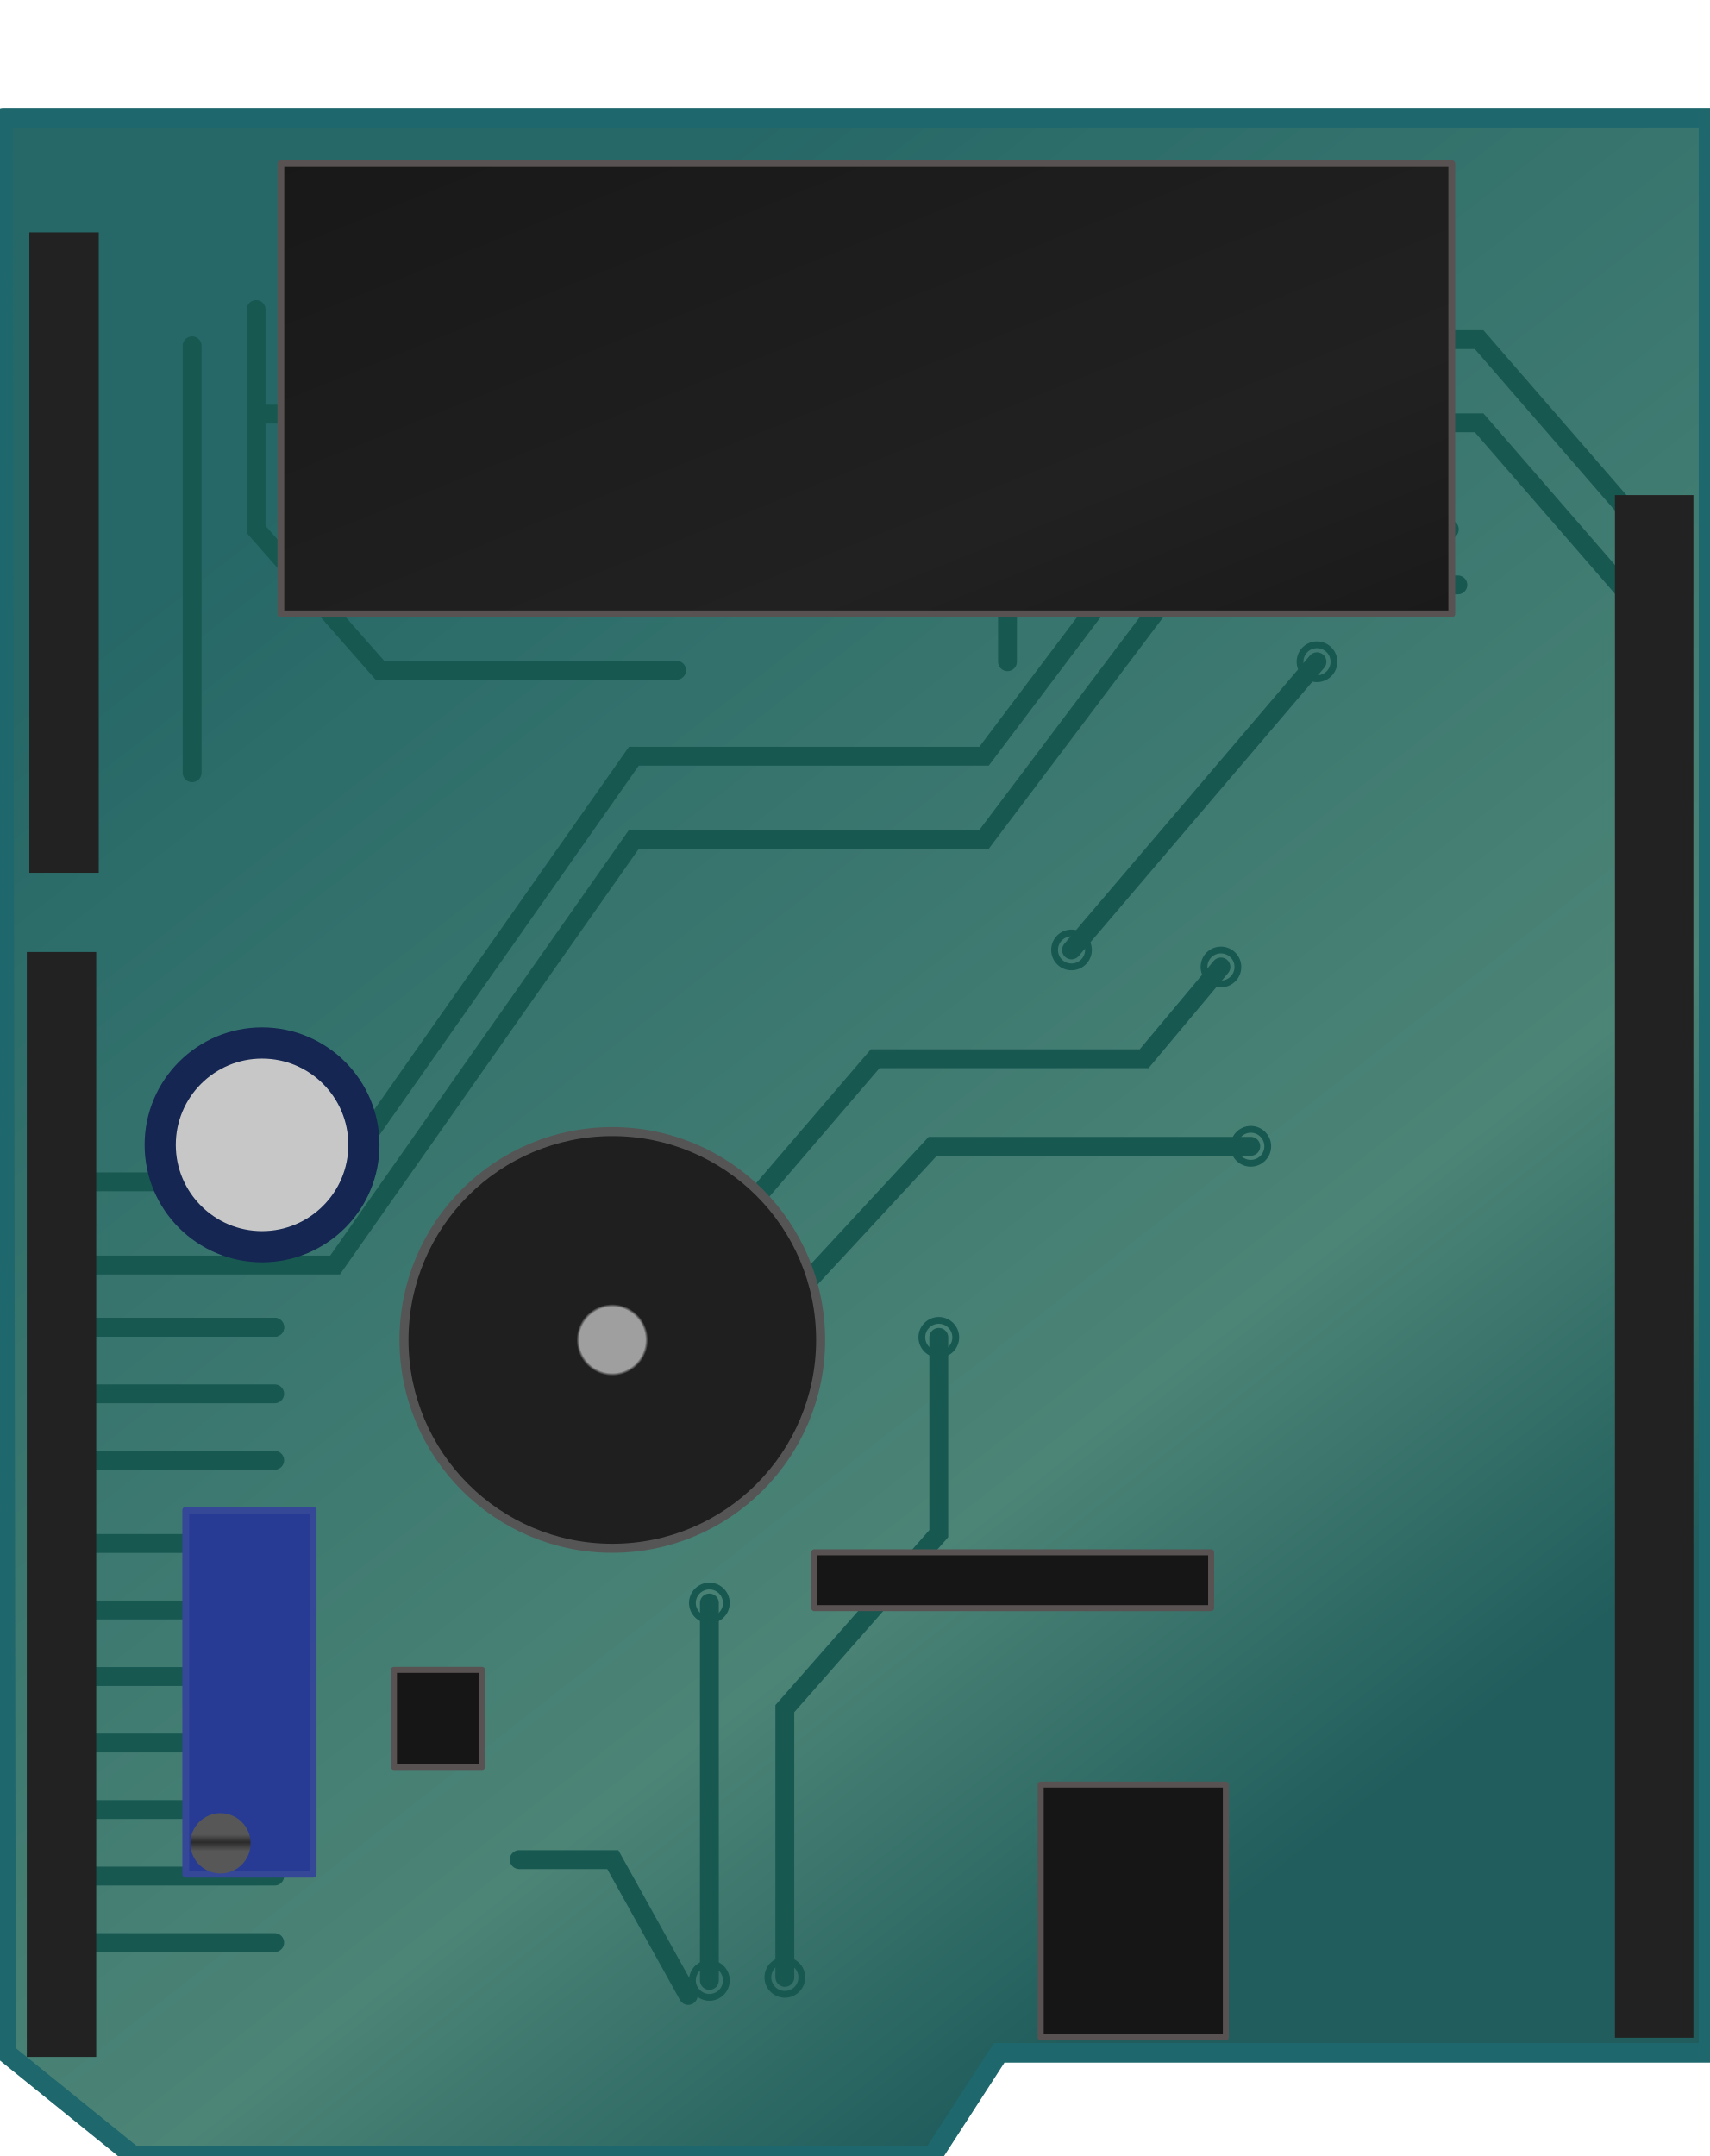
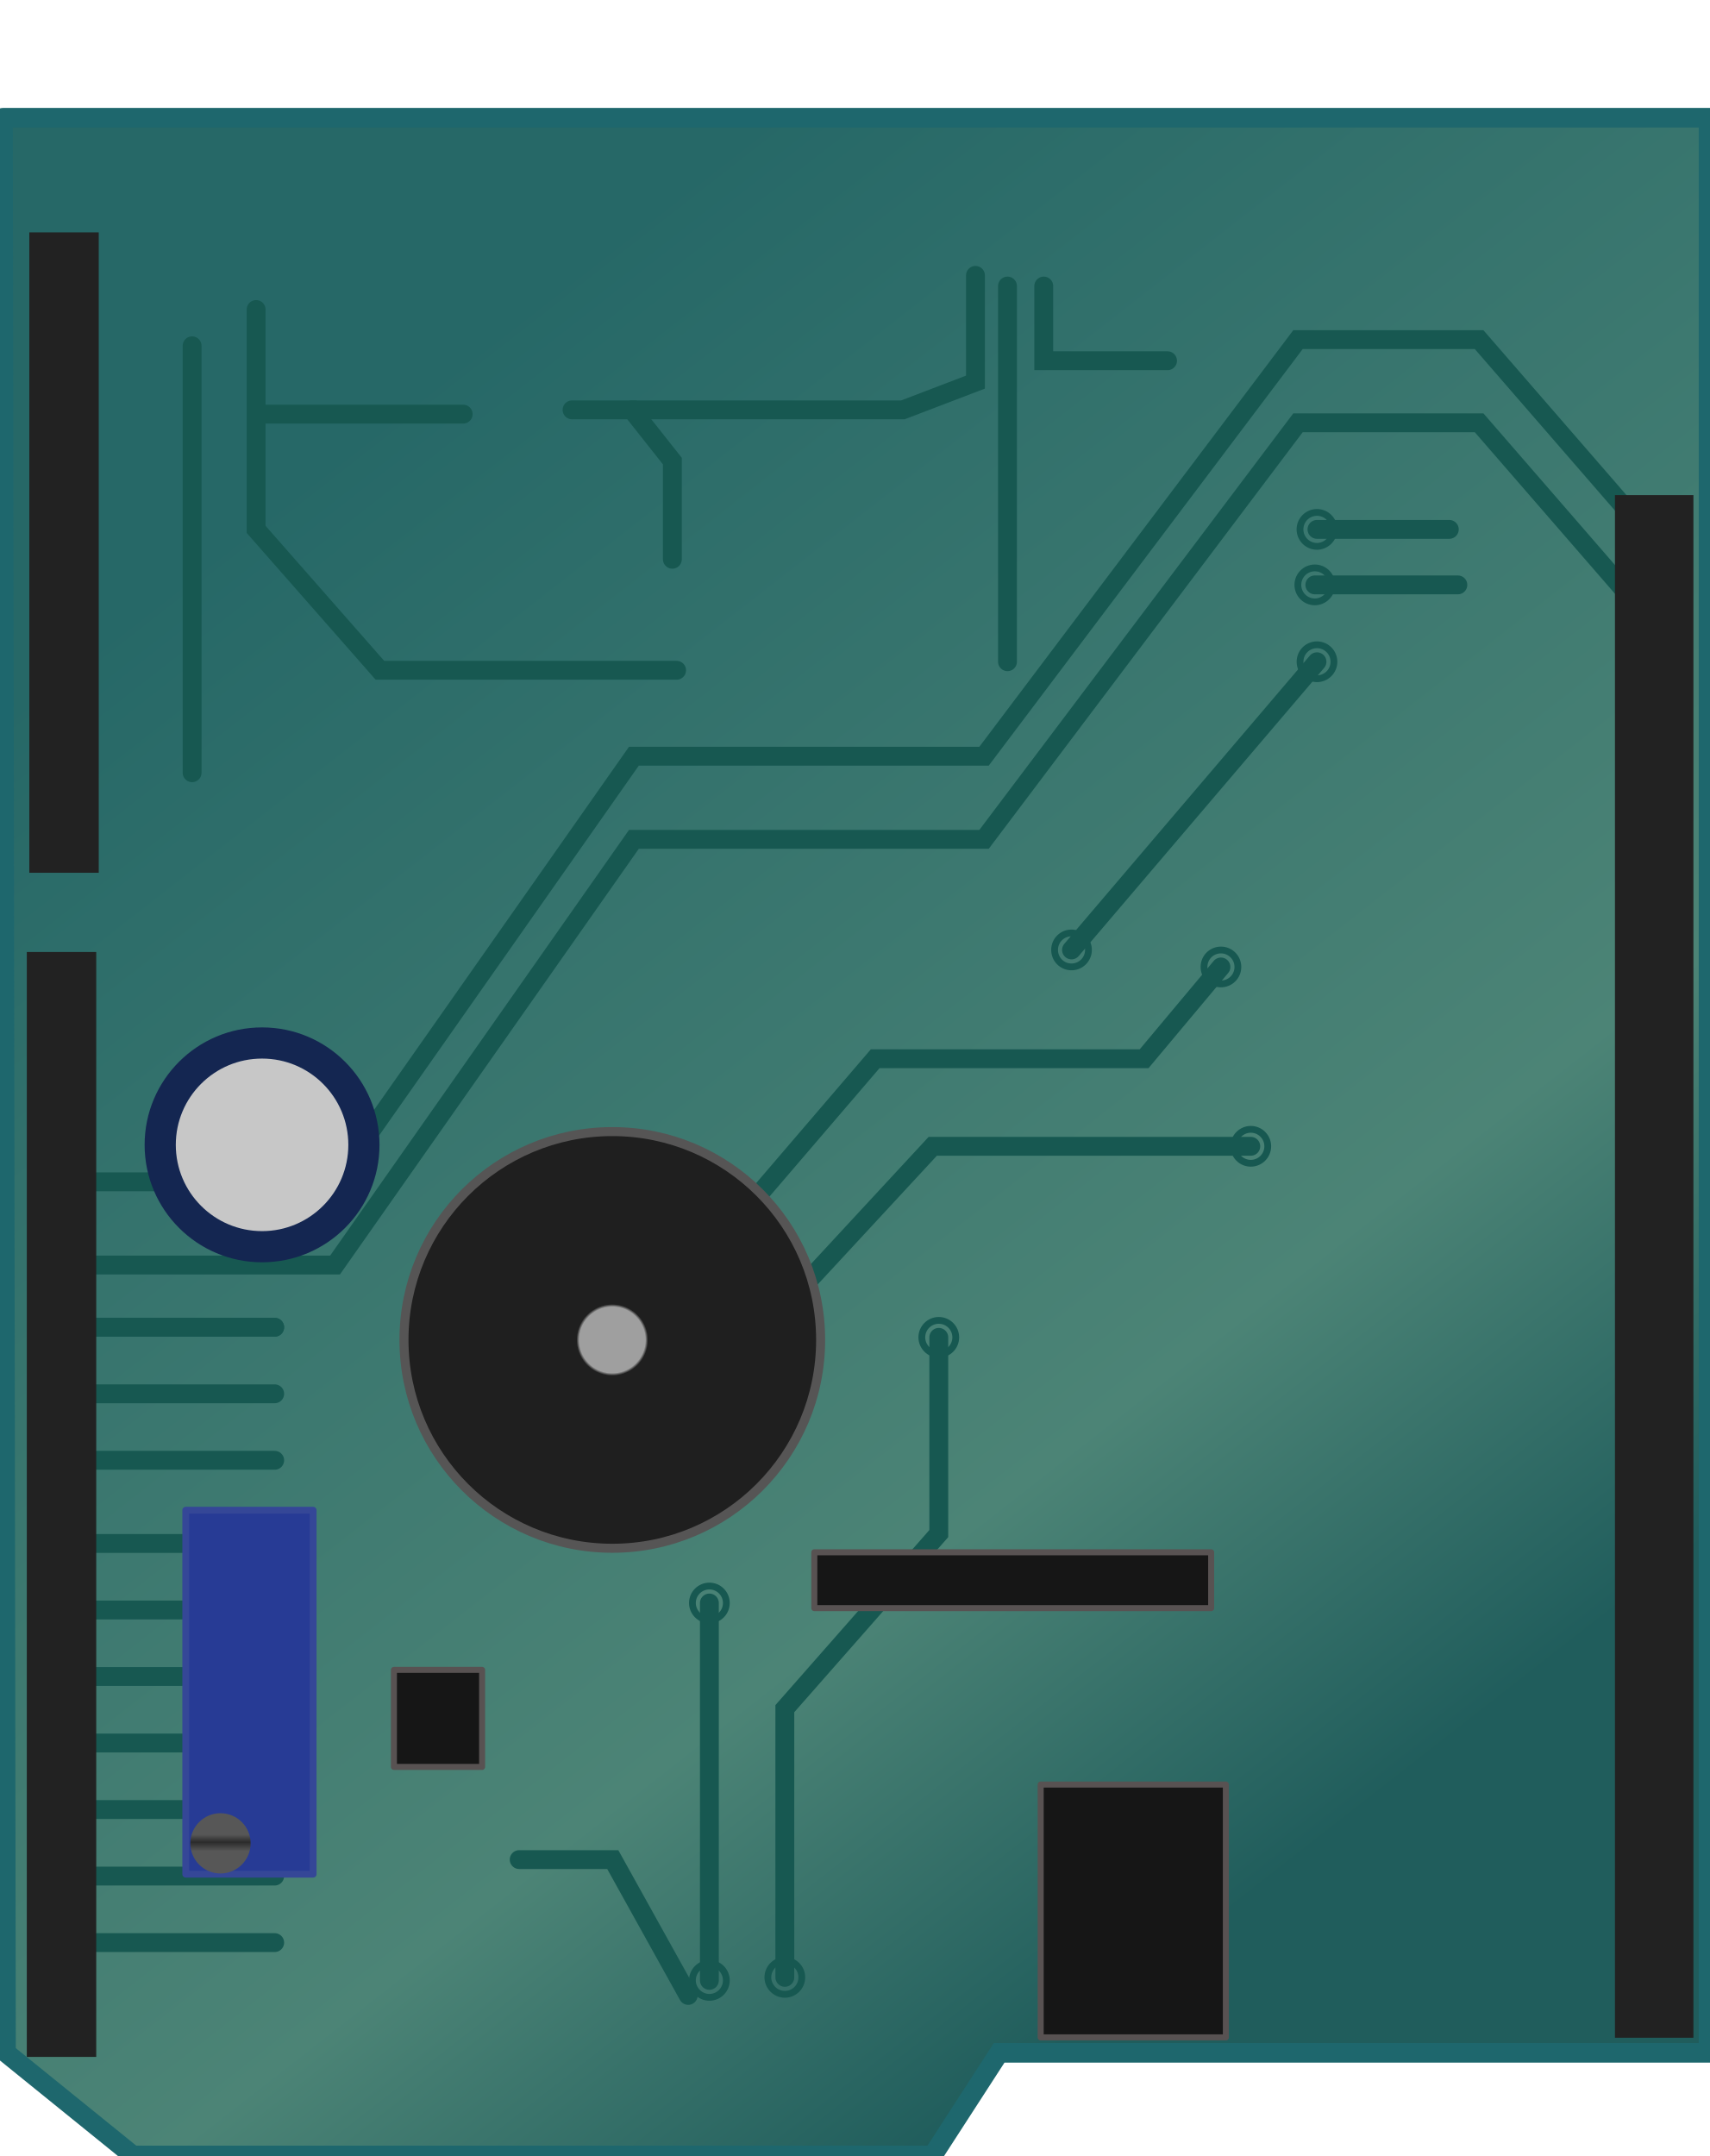
<svg xmlns="http://www.w3.org/2000/svg" xmlns:xlink="http://www.w3.org/1999/xlink" width="54.4mm" height="68.6mm" viewBox="0 0 54.4 68.6" version="1.1" id="svg1" xml:space="preserve">
  <defs id="defs1">
    <linearGradient id="linearGradient11">
      <stop style="stop-color:#575757;stop-opacity:1;" offset="0.353" id="stop11" />
      <stop style="stop-color:#2b2b2b;stop-opacity:1;" offset="0.482" id="stop13" />
      <stop style="stop-color:#575757;stop-opacity:1;" offset="0.63" id="stop12" />
    </linearGradient>
    <linearGradient id="linearGradient8">
      <stop style="stop-color:#9f9f9f;stop-opacity:1;" offset="0.155" id="stop8" />
      <stop style="stop-color:#1f1f1f;stop-opacity:1;" offset="0.168" id="stop10" />
      <stop style="stop-color:#1f1f1f;stop-opacity:1;" offset="1" id="stop9" />
    </linearGradient>
-     <linearGradient id="linearGradient3">
-       <stop style="stop-color:#161616;stop-opacity:1;" offset="0" id="stop3" />
-       <stop style="stop-color:#212121;stop-opacity:1;" offset="0.648" id="stop4" />
-       <stop style="stop-color:#161616;stop-opacity:1;" offset="0.982" id="stop5" />
-     </linearGradient>
    <marker style="overflow:visible" id="ColoredDot" refX="0" refY="0" orient="auto" markerWidth="0.4" markerHeight="0.4" viewBox="0 0 1 1" preserveAspectRatio="xMidYMid">
      <path transform="scale(0.45)" style="fill:context-fill;fill-rule:evenodd;stroke:context-stroke;stroke-width:2" d="M 5,0 C 5,2.76 2.76,5 0,5 -2.76,5 -5,2.76 -5,0 c 0,-2.76 2.3,-5 5,-5 2.76,0 5,2.24 5,5 z" id="path20" />
    </marker>
    <linearGradient id="linearGradient18">
      <stop style="stop-color:#266867;stop-opacity:1;" offset="0" id="stop18" />
      <stop style="stop-color:#4c8476;stop-opacity:1;" offset="0.719" id="stop19" />
      <stop style="stop-color:#205d5c;stop-opacity:1;" offset="0.988" id="stop20" />
    </linearGradient>
    <linearGradient xlink:href="#linearGradient18" id="linearGradient19" x1="10.333" y1="14.536" x2="44.129" y2="57.793" gradientUnits="userSpaceOnUse" />
-     <linearGradient xlink:href="#linearGradient3" id="linearGradient4" x1="20.548" y1="-5.005" x2="34.587" y2="29.743" gradientUnits="userSpaceOnUse" />
    <radialGradient xlink:href="#linearGradient8" id="radialGradient9" cx="19.484" cy="42.634" fx="19.484" fy="42.634" r="6.773" gradientUnits="userSpaceOnUse" />
    <linearGradient xlink:href="#linearGradient11" id="linearGradient12" x1="7.016" y1="57.693" x2="7.016" y2="59.611" gradientUnits="userSpaceOnUse" />
  </defs>
  <g id="layer1">
    <path id="path1" style="fill:url(#linearGradient19);stroke:#1e676d;stroke-width:0.623;stroke-linecap:round;fill-opacity:1;stroke-dasharray:none;stroke-opacity:1" d="M 0.096 3.746 L 0.192 65.317 L 4.227 68.583 L 29.681 68.583 L 31.794 65.317 L 54.367 65.317 L 54.367 3.746 L 0.096 3.746" />
  </g>
  <g id="layer5">
    <circle id="path111" style="fill:#222222;stroke:none;stroke-width:0.265" cx="2.017" cy="36.501" r="0.75" />
    <path style="fill:none;fill-opacity:1;stroke:#175851;stroke-width:0.6;stroke-linecap:round;stroke-dasharray:none;stroke-opacity:1" d="m 2.017,37.604 h 8.645 L 20.171,24.061 h 11.142 l 9.99,-13.255 h 5.763 l 5.667,6.532" id="path112" />
    <path style="fill:none;fill-opacity:1;stroke:#175851;stroke-width:0.6;stroke-linecap:round;stroke-dasharray:none;stroke-opacity:1" d="m 2.017,40.25 h 8.645 L 20.171,26.707 h 11.142 l 9.99,-13.255 h 5.763 l 5.667,6.532" id="path113" />
    <path style="fill:none;fill-opacity:1;stroke:#175851;stroke-width:0.6;stroke-linecap:round;stroke-dasharray:none;stroke-opacity:1" d="M 2.305,61.81 H 8.741" id="path124" />
    <path style="fill:none;fill-opacity:1;stroke:#175851;stroke-width:0.6;stroke-linecap:round;stroke-dasharray:none;stroke-opacity:1" d="M 2.305,59.693 H 8.741" id="path125" />
    <path style="fill:none;fill-opacity:1;stroke:#175851;stroke-width:0.6;stroke-linecap:round;stroke-dasharray:none;stroke-opacity:1" d="M 2.305,57.577 H 8.741" id="path126" />
    <path style="fill:none;fill-opacity:1;stroke:#175851;stroke-width:0.6;stroke-linecap:round;stroke-dasharray:none;stroke-opacity:1" d="M 2.305,55.46 H 8.741" id="path127" />
    <path style="fill:none;fill-opacity:1;stroke:#175851;stroke-width:0.6;stroke-linecap:round;stroke-dasharray:none;stroke-opacity:1" d="M 2.305,53.343 H 8.741" id="path128" />
    <path style="fill:none;fill-opacity:1;stroke:#175851;stroke-width:0.6;stroke-linecap:round;stroke-dasharray:none;stroke-opacity:1" d="M 2.305,51.227 H 8.741" id="path129" />
    <path style="fill:none;fill-opacity:1;stroke:#175851;stroke-width:0.6;stroke-linecap:round;stroke-dasharray:none;stroke-opacity:1" d="M 2.305,49.11 H 8.741" id="path130" />
    <path style="fill:none;fill-opacity:1;stroke:#175851;stroke-width:0.6;stroke-linecap:round;stroke-dasharray:none;stroke-opacity:1" d="M 2.305,46.464 H 8.741" id="path131" />
    <path style="fill:none;fill-opacity:1;stroke:#175851;stroke-width:0.6;stroke-linecap:round;stroke-dasharray:none;stroke-opacity:1" d="M 2.305,44.348 H 8.741" id="path132" />
    <path style="fill:none;fill-opacity:1;stroke:#175851;stroke-width:0.6;stroke-linecap:round;stroke-dasharray:none;stroke-opacity:1" d="M 2.305,42.231 H 8.741" id="path133" />
    <path style="fill:none;fill-opacity:1;stroke:#175851;stroke-width:0.6;stroke-linecap:round;stroke-dasharray:none;stroke-opacity:1" d="M 2.305,42.231 H 8.741" id="path134" />
    <path style="fill:none;fill-opacity:1;stroke:#175851;stroke-width:0.6;stroke-linecap:round;stroke-dasharray:none;stroke-opacity:1" d="m 16.521,59.169 h 2.978 l 2.401,4.322" id="path135" />
    <path style="fill:none;fill-opacity:1;stroke:#175851;stroke-width:0.6;stroke-linecap:round;stroke-dasharray:none;stroke-opacity:1;marker-start:url(#ColoredDot);marker-end:url(#ColoredDot);paint-order:stroke fill markers" d="M 22.573,63.012 V 51.005" id="path136" />
    <path style="fill:none;fill-opacity:1;stroke:#175851;stroke-width:0.6;stroke-linecap:round;stroke-dasharray:none;stroke-opacity:1;marker-start:url(#ColoredDot);marker-end:url(#ColoredDot);paint-order:stroke fill markers" d="m 24.974,62.916 v -8.549 l 4.899,-5.571 v -6.244" id="path137" />
    <path style="fill:none;fill-opacity:1;stroke:#175851;stroke-width:0.6;stroke-linecap:round;stroke-dasharray:none;stroke-opacity:1;paint-order:stroke fill markers;marker-end:url(#ColoredDot)" d="m 15.554,41.975 h 9.033 l 5.094,-5.502 h 10.12" id="path138" />
    <path style="fill:none;fill-opacity:1;stroke:#175851;stroke-width:0.6;stroke-linecap:round;stroke-dasharray:none;stroke-opacity:1;paint-order:stroke fill markers;marker-end:url(#ColoredDot)" d="m 16.233,39.869 h 6.317 l 5.298,-6.181 h 8.558 l 2.445,-2.921" id="path139" />
    <path style="fill:none;fill-opacity:1;stroke:#175851;stroke-width:0.6;stroke-linecap:round;stroke-dasharray:none;stroke-opacity:1;paint-order:stroke fill markers" d="M 6.113,11.003 V 24.587" id="path140" />
    <path style="fill:none;fill-opacity:1;stroke:#175851;stroke-width:0.6;stroke-linecap:round;stroke-dasharray:none;stroke-opacity:1;paint-order:stroke fill markers" d="m 8.15,9.848 v 6.996 l 3.939,4.483 h 9.441" id="path141" />
    <path style="fill:none;fill-opacity:1;stroke:#175851;stroke-width:0.6;stroke-linecap:round;stroke-dasharray:none;stroke-opacity:1;paint-order:stroke fill markers;marker-end:url(#ColoredDot);marker-start:url(#ColoredDot)" d="m 34.096,30.225 7.811,-9.169" id="path142" />
    <path style="fill:none;fill-opacity:1;stroke:#175851;stroke-width:0.6;stroke-linecap:round;stroke-dasharray:none;stroke-opacity:1;paint-order:stroke fill markers" d="M 8.354,13.177 H 14.739" id="path144" />
    <path style="fill:none;fill-opacity:1;stroke:#175851;stroke-width:0.6;stroke-linecap:round;stroke-dasharray:none;stroke-opacity:1;paint-order:stroke fill markers" d="m 18.203,13.041 h 1.902 l 1.29,1.63 v 3.124" id="path145" />
    <path style="fill:none;fill-opacity:1;stroke:#175851;stroke-width:0.6;stroke-linecap:round;stroke-dasharray:none;stroke-opacity:1;paint-order:stroke fill markers" d="m 20.105,13.041 h 8.626 L 31.04,12.158 V 8.762" id="path146" />
    <path style="fill:none;fill-opacity:1;stroke:#175851;stroke-width:0.6;stroke-linecap:round;stroke-dasharray:none;stroke-opacity:1;paint-order:stroke fill markers" d="M 32.059,9.101 V 21.055" id="path147" />
    <path style="fill:none;fill-opacity:1;stroke:#175851;stroke-width:0.6;stroke-linecap:round;stroke-dasharray:none;stroke-opacity:1;paint-order:stroke fill markers" d="m 33.213,9.101 v 2.377 h 3.939" id="path148" />
    <path style="fill:none;fill-opacity:1;stroke:#175851;stroke-width:0.6;stroke-linecap:round;stroke-dasharray:none;stroke-opacity:1;paint-order:stroke fill markers;marker-end:url(#ColoredDot)" d="M 46.118,16.844 H 41.907" id="path149" />
    <path style="fill:none;fill-opacity:1;stroke:#175851;stroke-width:0.6;stroke-linecap:round;stroke-dasharray:none;stroke-opacity:1;paint-order:stroke fill markers;marker-end:url(#ColoredDot)" d="M 46.39,18.61 H 41.839" id="path150" />
    <circle style="fill:#c7c7c7;fill-opacity:1;stroke:#142651;stroke-width:0.992;stroke-linecap:round;stroke-linejoin:round;stroke-miterlimit:13.9;stroke-dasharray:none;stroke-opacity:1;paint-order:markers fill stroke" id="path10" cx="8.339" cy="36.427" r="3.241" />
  </g>
-   <g id="layer2">
-     <rect style="fill:url(#linearGradient4);stroke:#585252;stroke-width:0.217;stroke-linecap:round;stroke-linejoin:round;stroke-miterlimit:13.9;paint-order:markers fill stroke;fill-opacity:1" id="rect3" width="37.26" height="14.326" x="8.937" y="5.206" />
-   </g>
+   <g id="layer2" />
  <g id="layer4" style="display:inline">
    <rect style="fill:#222222;fill-opacity:1;stroke:none;stroke-width:1.508;stroke-linecap:round;stroke-opacity:1" id="rect1" width="2.497" height="49.084" x="51.389" y="15.753" />
    <rect style="fill:#222222;fill-opacity:1;stroke:none;stroke-width:1.201;stroke-linecap:round;stroke-opacity:1" id="rect1-8" width="2.209" height="35.156" x="0.853" y="30.291" />
    <rect style="display:inline;fill:#222222;fill-opacity:1;stroke:none;stroke-width:0.914;stroke-linecap:round;stroke-opacity:1" id="rect1-8-5" width="2.209" height="20.376" x="0.933" y="7.394" />
    <rect style="fill:#161616;fill-opacity:1;stroke:#585252;stroke-width:0.192;stroke-linecap:round;stroke-linejoin:round;stroke-miterlimit:13.9;paint-order:markers fill stroke" id="rect5" width="5.893" height="8.045" x="33.115" y="56.781" />
    <rect style="fill:#161616;fill-opacity:1;stroke:#585252;stroke-width:0.192;stroke-linecap:round;stroke-linejoin:round;stroke-miterlimit:13.9;paint-order:markers fill stroke" id="rect6" width="12.628" height="1.777" x="25.912" y="49.391" />
    <rect style="fill:#161616;fill-opacity:1;stroke:#585252;stroke-width:0.192;stroke-linecap:round;stroke-linejoin:round;stroke-miterlimit:13.9;paint-order:markers fill stroke" id="rect7" width="2.806" height="3.087" x="12.535" y="53.133" />
    <rect style="fill:#273b95;fill-opacity:1;stroke:#354797;stroke-width:0.217;stroke-linecap:round;stroke-linejoin:round;stroke-miterlimit:13.9;stroke-opacity:1;paint-order:markers fill stroke" id="rect8" width="4.053" height="11.581" x="5.911" y="48.052" />
    <circle style="fill:url(#radialGradient9);fill-opacity:1;stroke:#565555;stroke-width:0.287;stroke-linecap:round;stroke-linejoin:round;stroke-miterlimit:13.9;stroke-opacity:1;paint-order:markers fill stroke" id="path8" cx="19.484" cy="42.634" r="6.629" />
    <circle style="fill:url(#linearGradient12);fill-opacity:1;stroke:none;stroke-width:4.067;stroke-linecap:round;stroke-linejoin:round;stroke-miterlimit:13.9;stroke-dasharray:none;stroke-opacity:1;paint-order:markers fill stroke" id="path11" cx="7.016" cy="58.652" r="0.959" />
  </g>
</svg>
